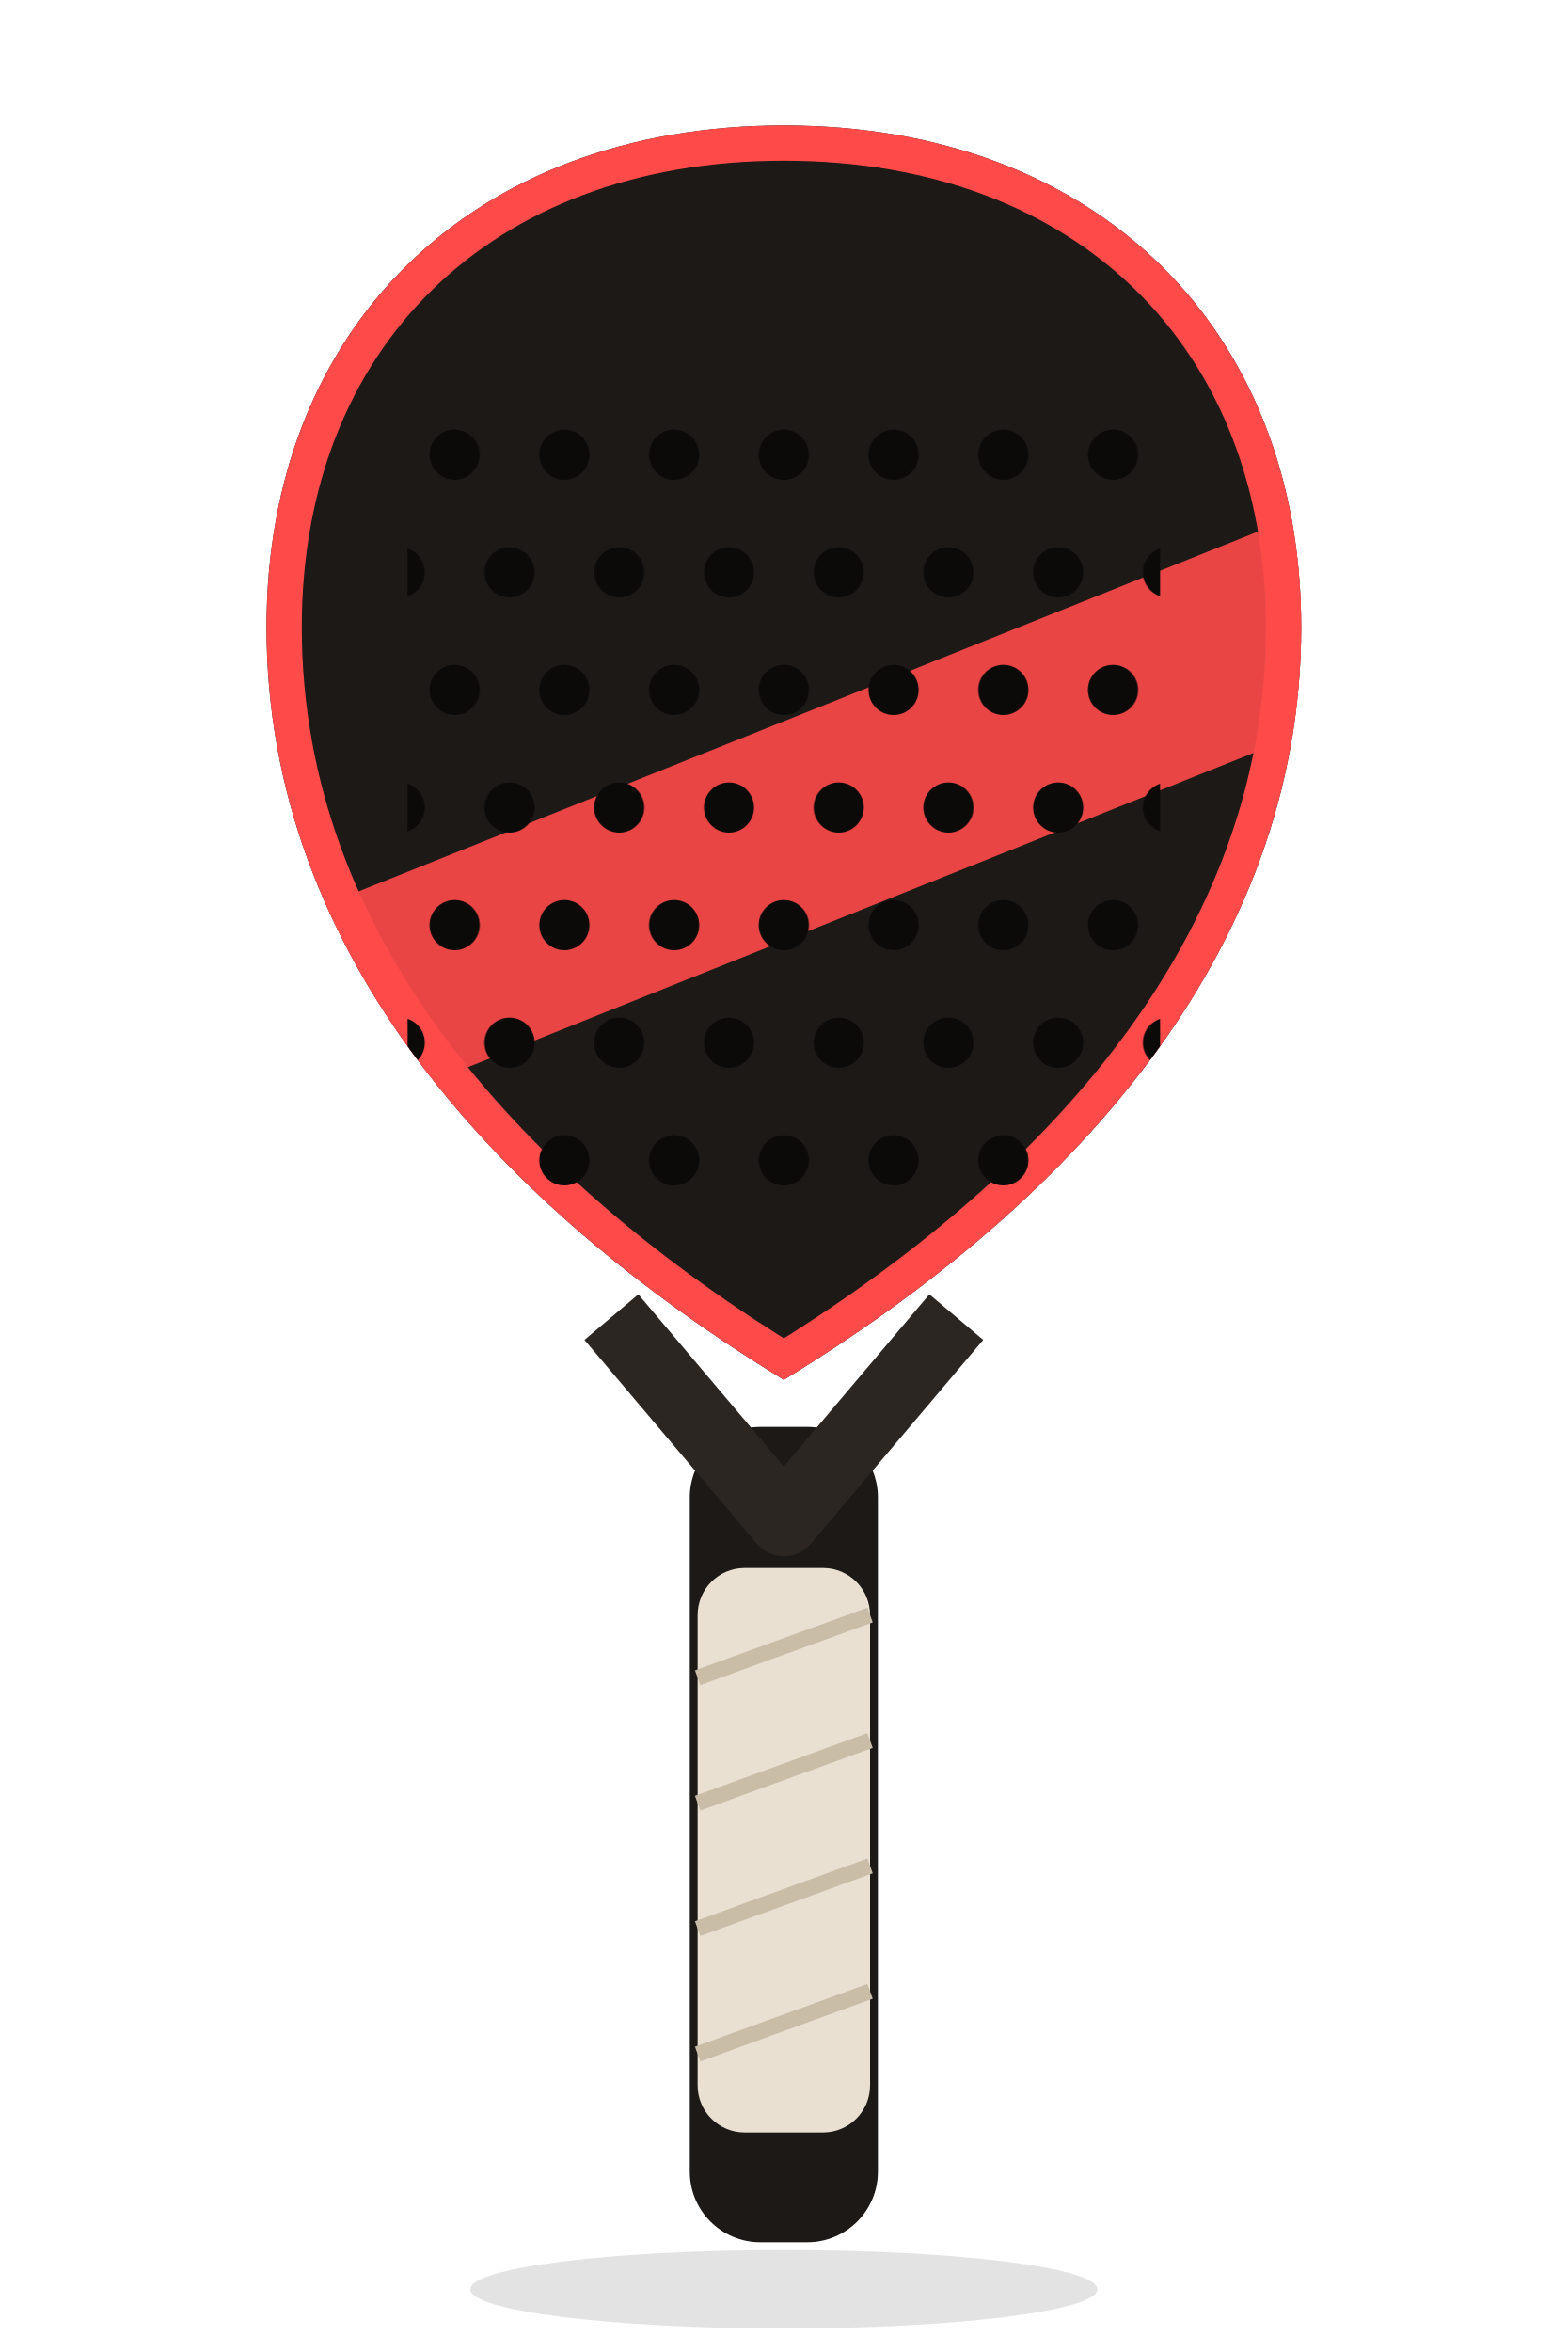
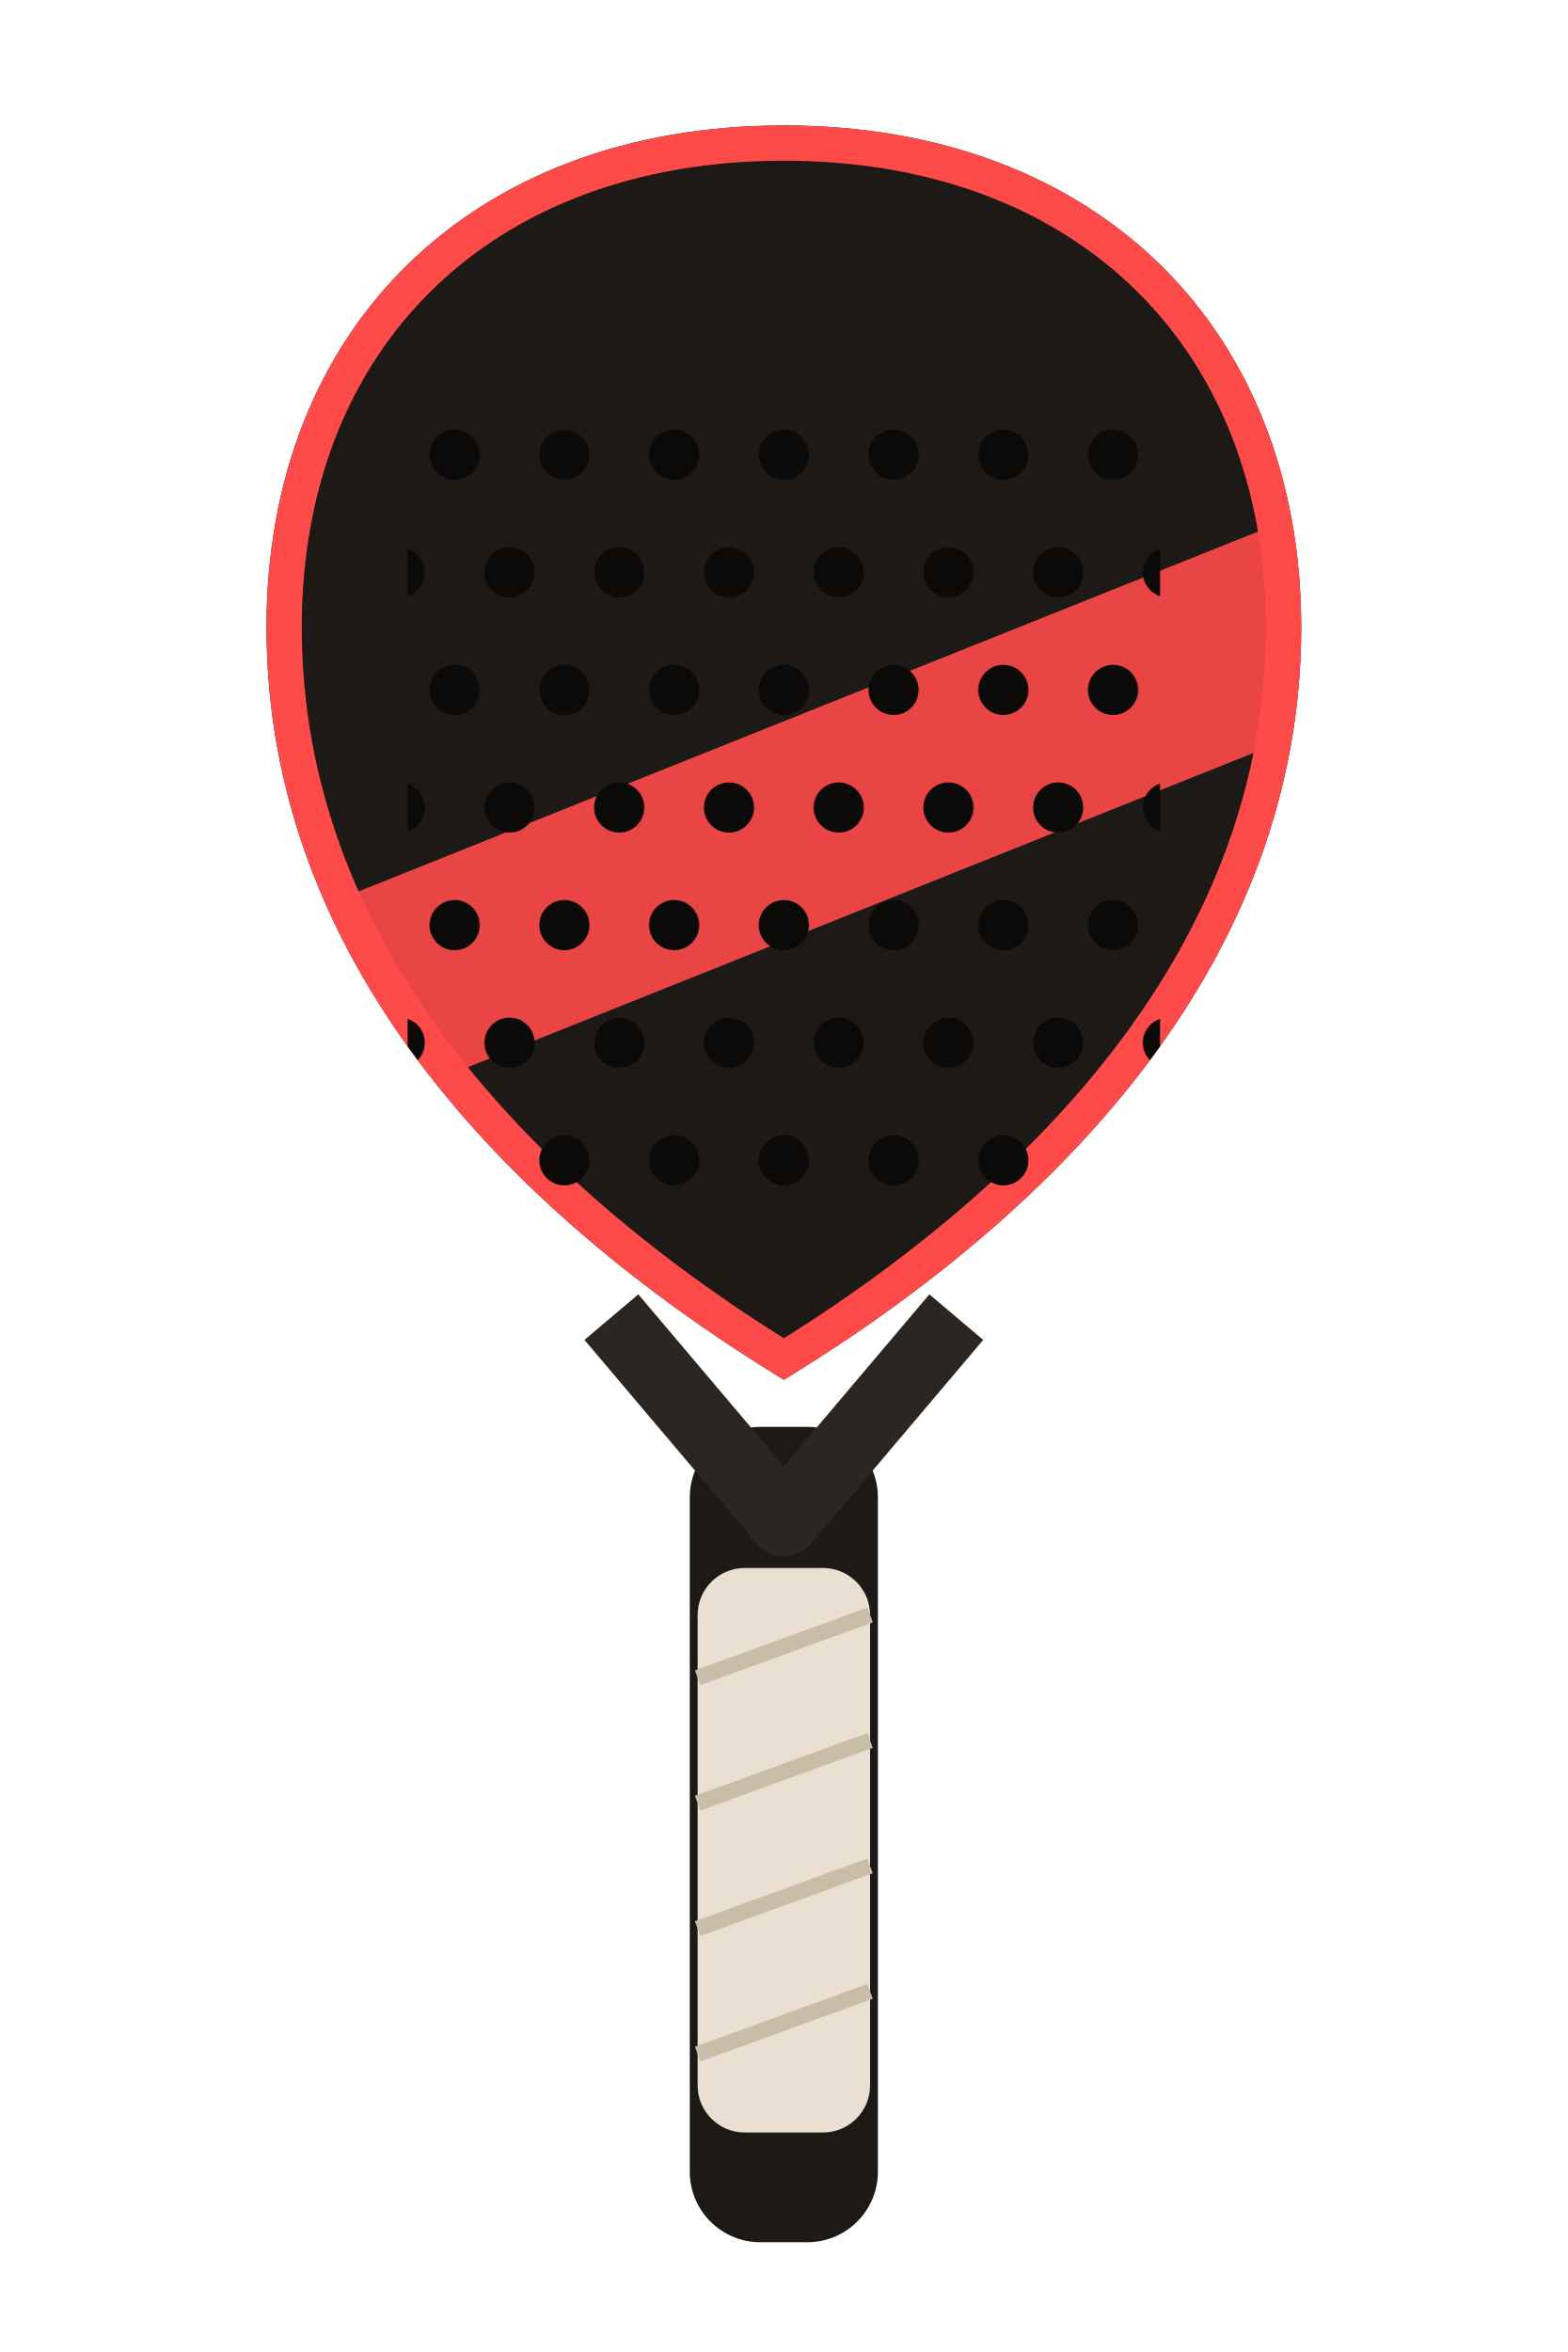
<svg xmlns="http://www.w3.org/2000/svg" viewBox="0 0 200 300">
  <defs>
    <clipPath id="c">
      <path d="M100 16c40 0 66 26 66 64 0 42-30 74-66 96-36-22-66-54-66-96 0-38 26-64 66-64z" />
    </clipPath>
    <pattern id="h" width="14" height="30" patternUnits="userSpaceOnUse" x="51" y="51">
      <circle cx="7" cy="7" r="3.2" fill="#0c0a09" />
      <circle cx="14" cy="22" r="3.2" fill="#0c0a09" />
      <circle cx="0" cy="22" r="3.2" fill="#0c0a09" />
    </pattern>
  </defs>
-   <ellipse cx="100" cy="292" rx="40" ry="5" fill="#14110f" opacity=".12" />
  <rect x="88" y="182" width="24" height="104" rx="9" fill="#1c1917" />
  <rect x="89" y="200" width="22" height="72" rx="6" fill="#e9e0d1" />
  <path d="M89 214l22-8M89 230l22-8M89 246l22-8M89 262l22-8" stroke="#c9bda8" stroke-width="2" />
  <path d="M78 168l22 26 22-26" fill="none" stroke="#2b2622" stroke-width="9" stroke-linejoin="round" />
  <path d="M100 16c40 0 66 26 66 64 0 42-30 74-66 96-36-22-66-54-66-96 0-38 26-64 66-64z" fill="#1c1917" />
  <g clip-path="url(#c)">
    <path d="M100 16c40 0 66 26 66 64 0 42-30 74-66 96-36-22-66-54-66-96 0-38 26-64 66-64z" fill="none" stroke="#ff4a4a" stroke-width="9" />
    <path d="M30 120 L170 64 L170 92 L30 148z" fill="#ff4a4a" opacity=".9" />
    <rect x="52" y="50" width="96" height="108" fill="url(#h)" />
  </g>
</svg>
